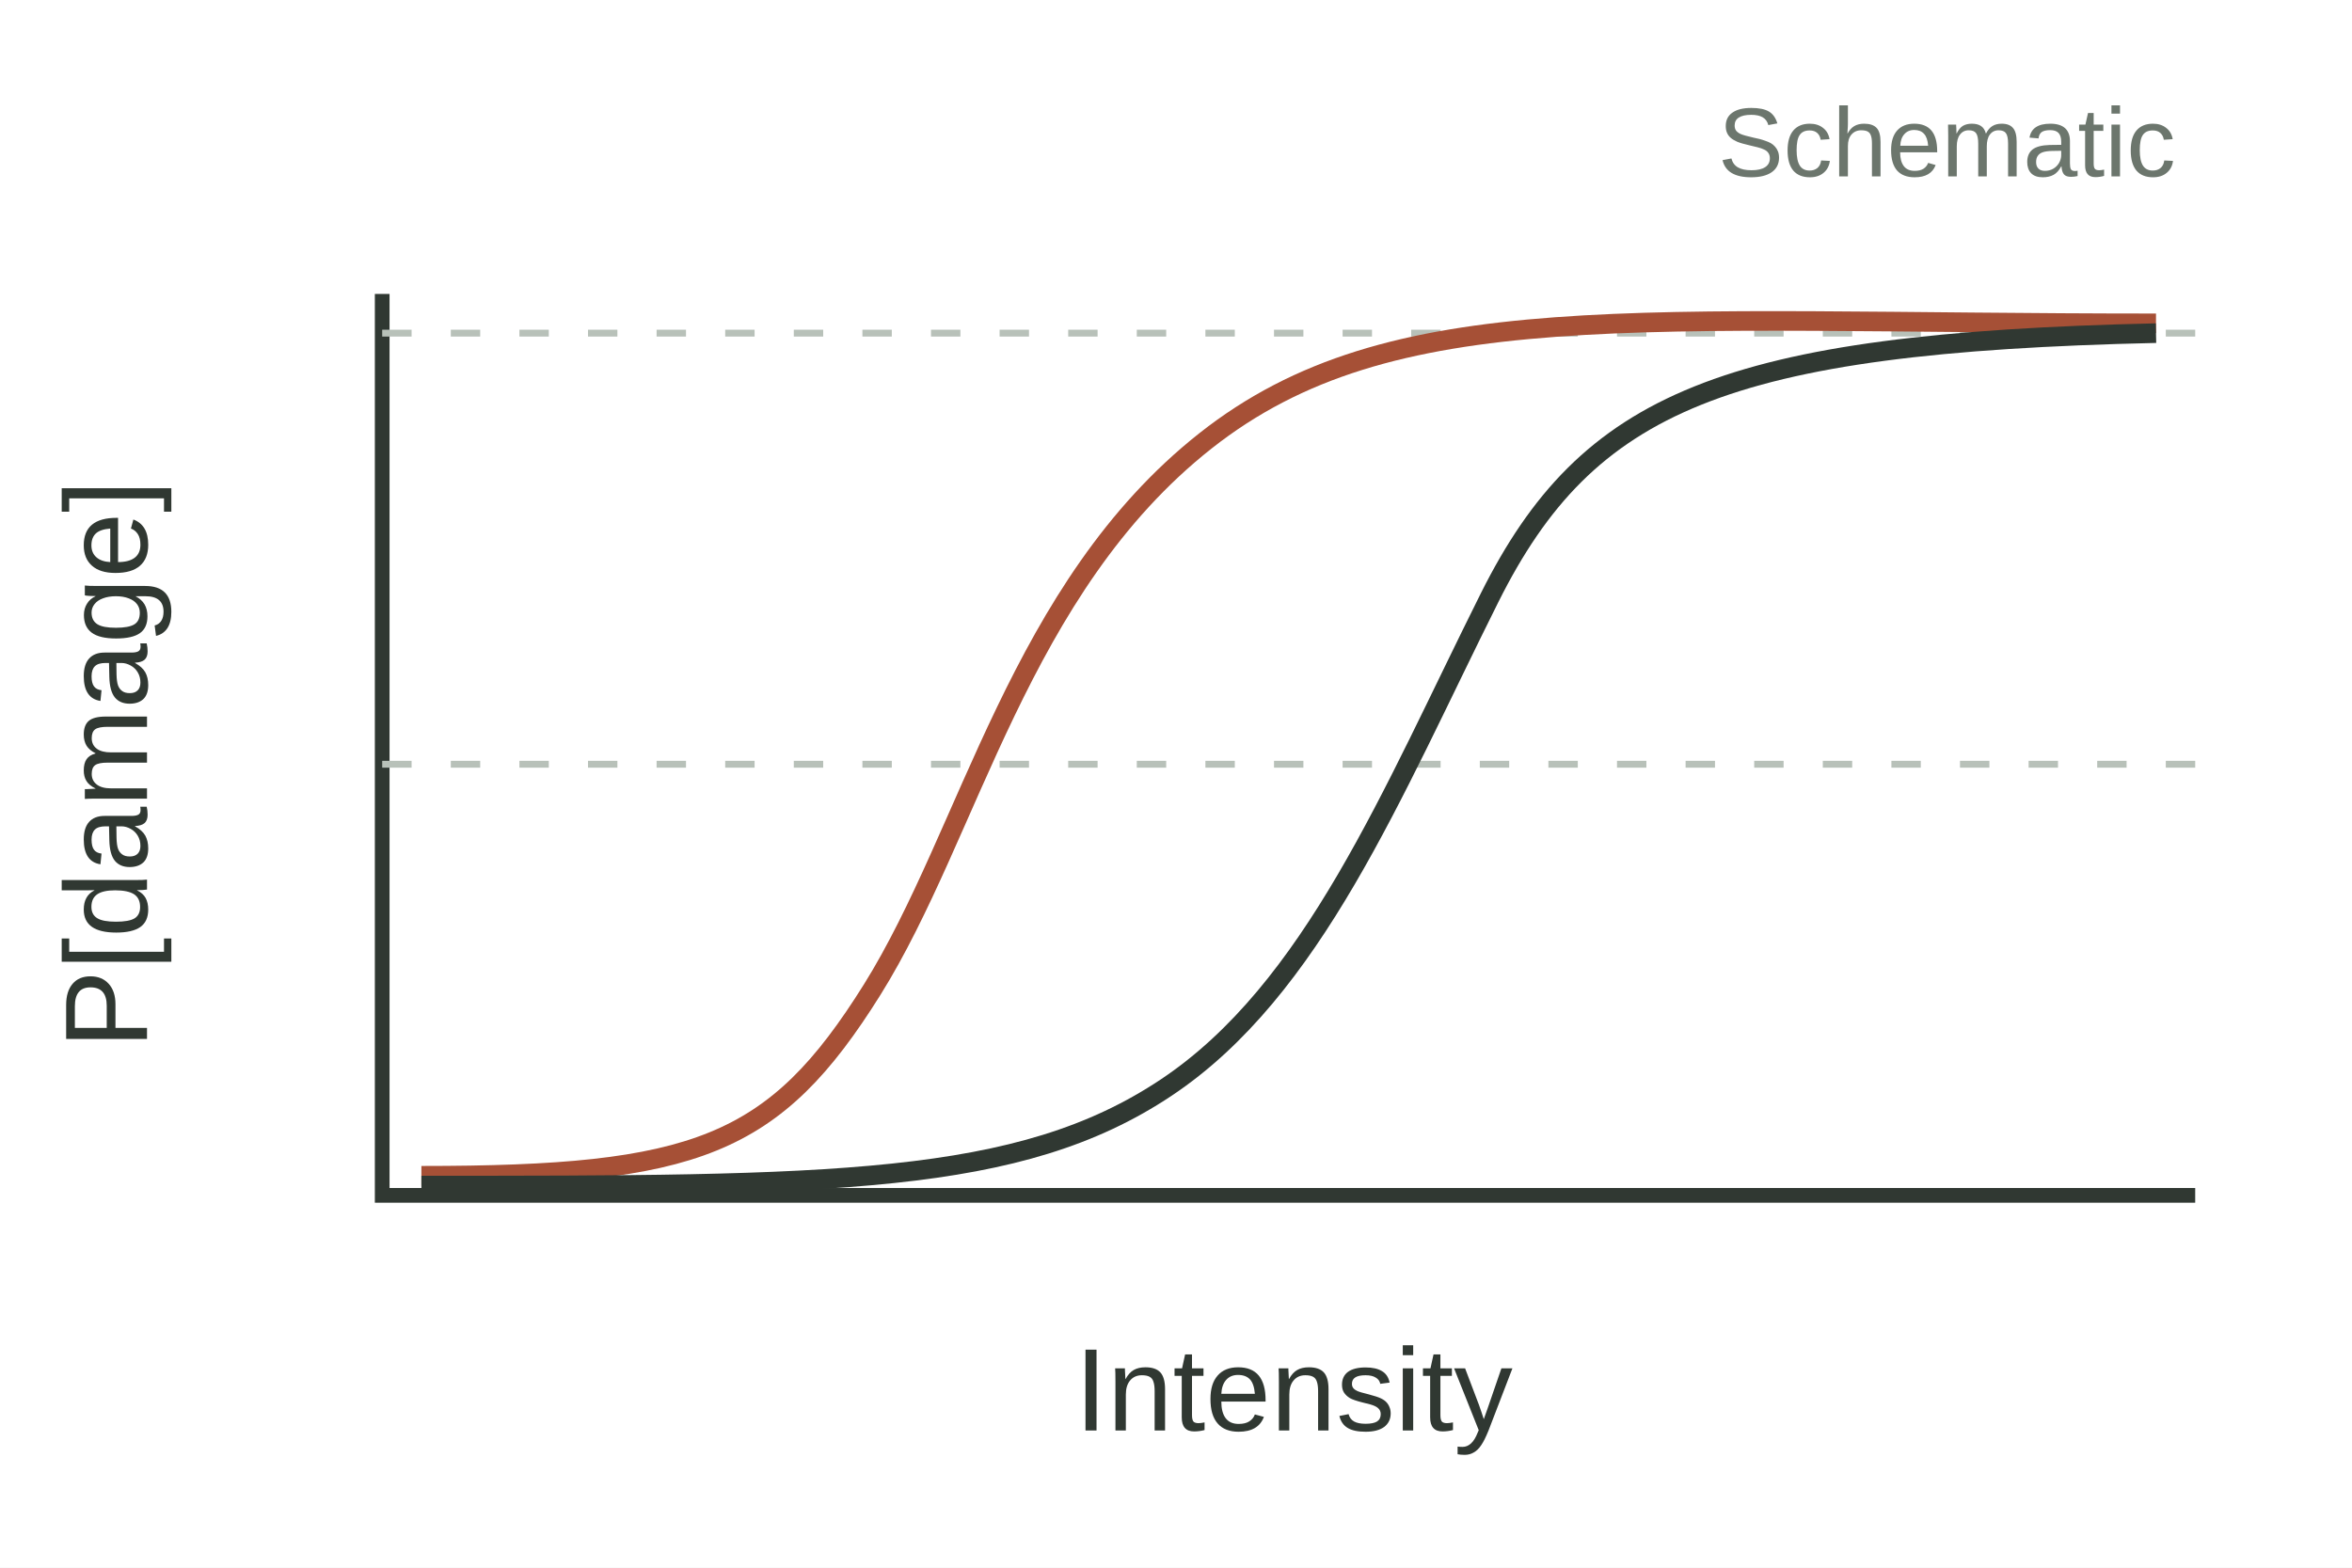
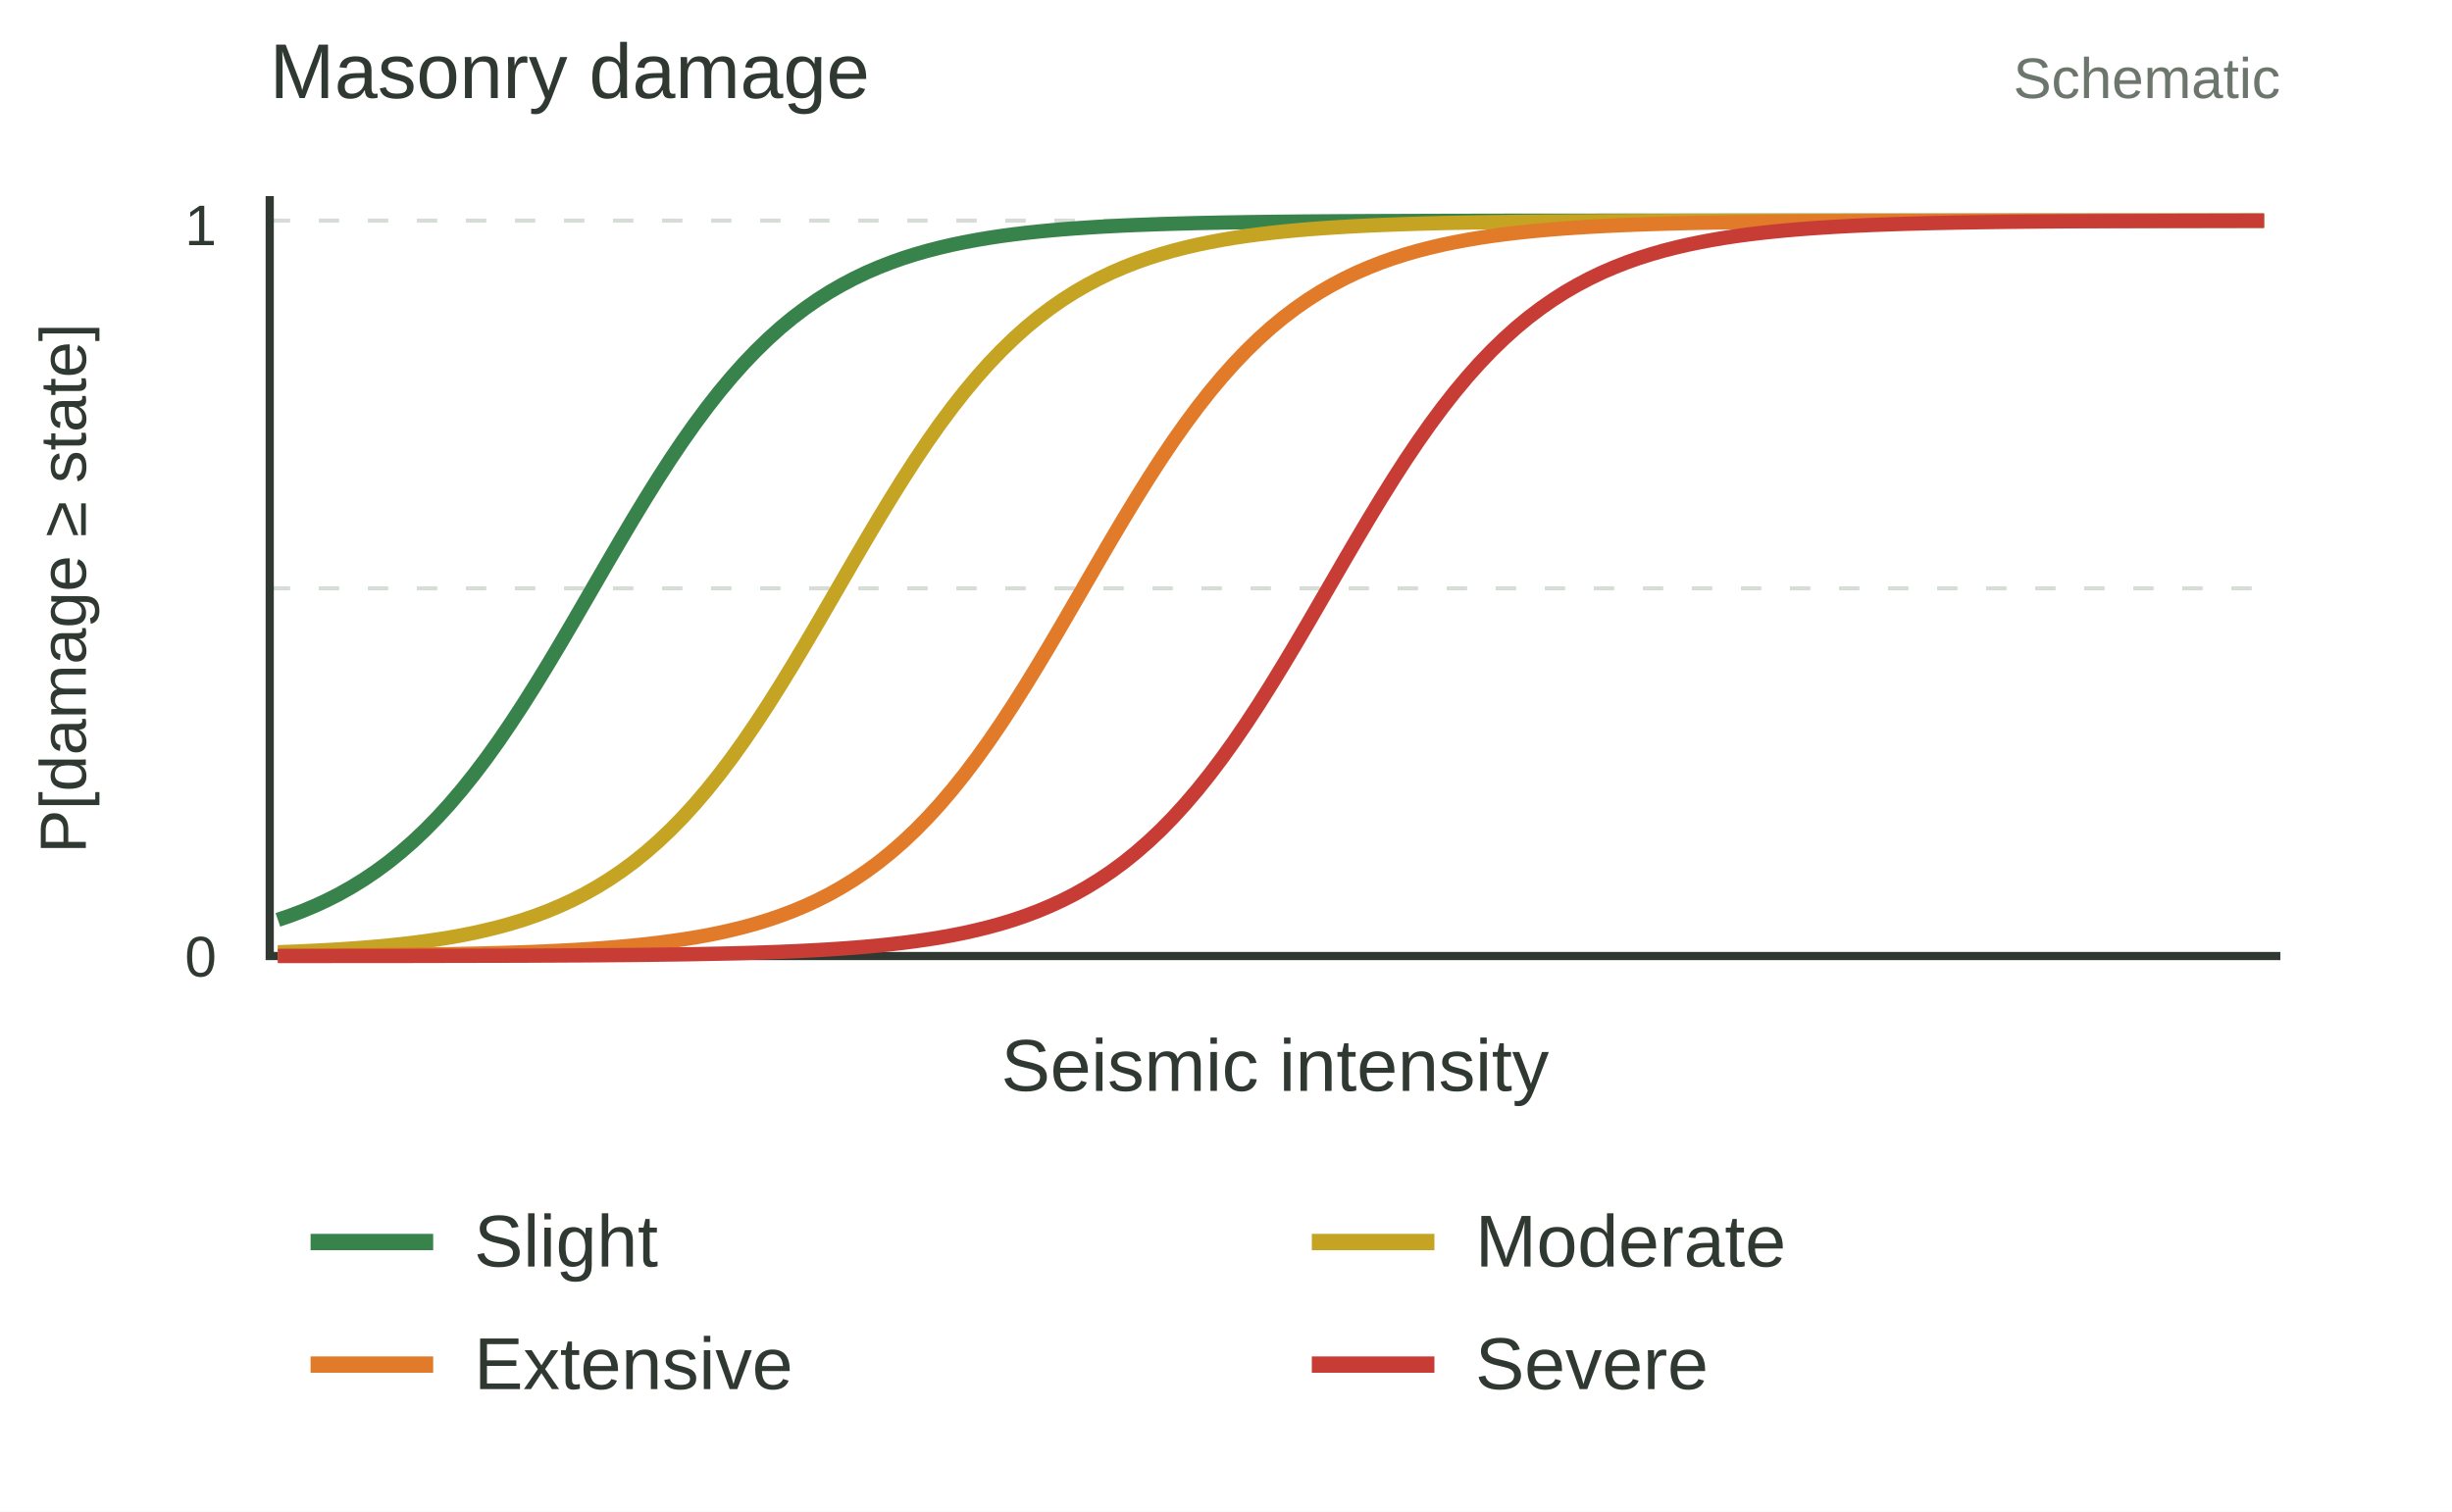
- <svg xmlns="http://www.w3.org/2000/svg" width="240" height="160" viewBox="0 0 240 160" role="img" aria-labelledby="title desc">
-   <rect width="240" height="160" fill="#fff" />
-   <g fill="none" stroke-width="1.5">
-     <path d="M39 30V122H224" stroke="#303832" />
-     <path d="M39 34H224M39 78H224" stroke="#b8c1b9" stroke-width=".7" stroke-dasharray="3 4" />
-     <path d="M43 120C71 120 79 117 89 101S104 60 123 45S167 33 220 33" stroke="#a65036" stroke-width="2" />
-     <path d="M43 121C85 121 104 121 119 111S142 81 152 61S176 35 220 34" stroke="#303832" stroke-width="2" />
-   </g>
-   <g fill="#303832" font-family="Arial,Helvetica,sans-serif" font-size="12">
-     <text x="132" y="146" text-anchor="middle">Intensity</text>
-     <text x="15" y="78" text-anchor="middle" transform="rotate(-90 15 78)">P[damage]</text>
-     <text x="222" y="18" text-anchor="end" font-size="10" fill="#6c766d">Schematic</text>
+ <svg xmlns="http://www.w3.org/2000/svg" width="600" height="370" viewBox="0 0 600 370" role="img" aria-labelledby="title desc">
+   <rect width="600" height="370" fill="white" />
+   <g font-family="Arial,Helvetica,sans-serif" fill="#303832">
+     <text x="66" y="24" font-size="19">Masonry damage</text>
+     <text x="558" y="24" font-size="14" fill="#6c766d" text-anchor="end">Schematic</text>
+     <g fill="none" stroke="#d6dcd6" stroke-dasharray="5 7">
+       <path d="M66 54H558M66 144H558" />
+     </g>
+     <path d="M66 48V234H558" fill="none" stroke="#303832" stroke-width="2" />
+     <text x="53" y="60" text-anchor="end" font-size="14">1</text>
+     <text x="53" y="239" text-anchor="end" font-size="14">0</text>
+     <text x="312" y="267" text-anchor="middle" font-size="18">Seismic intensity</text>
+     <text x="21" y="144" text-anchor="middle" transform="rotate(-90 21 144)" font-size="16">P[damage ≥ state]</text>
+     <path d="M68.0 225.15 L71.0 224.12 L74.0 222.99 L77.0 221.73 L80.0 220.35 L83.0 218.82 L86.0 217.13 L89.0 215.28 L92.0 213.26 L95.0 211.05 L98.0 208.63 L101.0 206.01 L104.0 203.18 L107.0 200.12 L110.0 196.83 L113.0 193.31 L116.0 189.56 L119.0 185.59 L122.0 181.40 L125.0 177.00 L128.0 172.42 L131.0 167.66 L134.0 162.76 L137.0 157.74 L140.0 152.63 L143.0 147.46 L146.0 142.27 L149.0 137.09 L152.0 131.96 L155.0 126.90 L158.0 121.96 L161.0 117.15 L164.0 112.50 L167.0 108.04 L170.0 103.78 L173.0 99.74 L176.0 95.91 L179.0 92.32 L182.0 88.95 L185.0 85.82 L188.0 82.91 L191.0 80.21 L194.0 77.73 L197.0 75.46 L200.0 73.37 L203.0 71.46 L206.0 69.73 L209.0 68.15 L212.0 66.71 L215.0 65.42 L218.0 64.24 L221.0 63.18 L224.0 62.23 L227.0 61.37 L230.0 60.60 L233.0 59.90 L236.0 59.28 L239.0 58.72 L242.0 58.21 L245.0 57.76 L248.0 57.36 L251.0 57.00 L254.0 56.68 L257.0 56.39 L260.0 56.13 L263.0 55.90 L266.0 55.70 L269.0 55.51 L272.0 55.35 L275.0 55.20 L278.0 55.07 L281.0 54.96 L284.0 54.85 L287.0 54.76 L290.0 54.68 L293.0 54.60 L296.0 54.54 L299.0 54.48 L302.0 54.43 L305.0 54.38 L308.0 54.34 L311.0 54.30 L314.0 54.27 L317.0 54.24 L320.0 54.21 L323.0 54.19 L326.0 54.17 L329.0 54.15 L332.0 54.14 L335.0 54.12 L338.0 54.11 L341.0 54.10 L344.0 54.09 L347.0 54.08 L350.0 54.07 L353.0 54.06 L356.0 54.05 L359.0 54.05 L362.0 54.04 L365.0 54.04 L368.0 54.03 L371.0 54.03 L374.0 54.03 L377.0 54.02 L380.0 54.02 L383.0 54.02 L386.0 54.02 L389.0 54.02 L392.0 54.01 L395.0 54.01 L398.0 54.01 L401.0 54.01 L404.0 54.01 L407.0 54.01 L410.0 54.01 L413.0 54.01 L416.0 54.01 L419.0 54.00 L422.0 54.00 L425.0 54.00 L428.0 54.00 L431.0 54.00 L434.0 54.00 L437.0 54.00 L440.0 54.00 L443.0 54.00 L446.0 54.00 L449.0 54.00 L452.0 54.00 L455.0 54.00 L458.0 54.00 L461.0 54.00 L464.0 54.00 L467.0 54.00 L470.0 54.00 L473.0 54.00 L476.0 54.00 L479.0 54.00 L482.0 54.00 L485.0 54.00 L488.0 54.00 L491.0 54.00 L494.0 54.00 L497.0 54.00 L500.0 54.00 L503.0 54.00 L506.0 54.00 L509.0 54.00 L512.0 54.00 L515.0 54.00 L518.0 54.00 L521.0 54.00 L524.0 54.00 L527.0 54.00 L530.0 54.00 L533.0 54.00 L536.0 54.00 L539.0 54.00 L542.0 54.00 L545.0 54.00 L548.0 54.00 L551.0 54.00 L554.0 54.00" fill="none" stroke="#38824b" stroke-width="3.5" />
+     <path d="M68.0 233.08 L71.0 232.97 L74.0 232.84 L77.0 232.70 L80.0 232.54 L83.0 232.37 L86.0 232.17 L89.0 231.95 L92.0 231.70 L95.0 231.42 L98.0 231.11 L101.0 230.76 L104.0 230.37 L107.0 229.94 L110.0 229.46 L113.0 228.92 L116.0 228.32 L119.0 227.64 L122.0 226.90 L125.0 226.07 L128.0 225.15 L131.0 224.12 L134.0 222.99 L137.0 221.73 L140.0 220.35 L143.0 218.82 L146.0 217.13 L149.0 215.28 L152.0 213.26 L155.0 211.05 L158.0 208.63 L161.0 206.01 L164.0 203.18 L167.0 200.12 L170.0 196.83 L173.0 193.31 L176.0 189.56 L179.0 185.59 L182.0 181.40 L185.0 177.00 L188.0 172.42 L191.0 167.66 L194.0 162.76 L197.0 157.74 L200.0 152.63 L203.0 147.46 L206.0 142.27 L209.0 137.09 L212.0 131.96 L215.0 126.90 L218.0 121.96 L221.0 117.15 L224.0 112.50 L227.0 108.04 L230.0 103.78 L233.0 99.74 L236.0 95.91 L239.0 92.32 L242.0 88.95 L245.0 85.82 L248.0 82.91 L251.0 80.21 L254.0 77.73 L257.0 75.46 L260.0 73.37 L263.0 71.46 L266.0 69.73 L269.0 68.15 L272.0 66.71 L275.0 65.42 L278.0 64.24 L281.0 63.18 L284.0 62.23 L287.0 61.37 L290.0 60.60 L293.0 59.90 L296.0 59.28 L299.0 58.72 L302.0 58.21 L305.0 57.76 L308.0 57.36 L311.0 57.00 L314.0 56.68 L317.0 56.39 L320.0 56.13 L323.0 55.90 L326.0 55.70 L329.0 55.51 L332.0 55.35 L335.0 55.20 L338.0 55.07 L341.0 54.96 L344.0 54.85 L347.0 54.76 L350.0 54.68 L353.0 54.60 L356.0 54.54 L359.0 54.48 L362.0 54.43 L365.0 54.38 L368.0 54.34 L371.0 54.30 L374.0 54.27 L377.0 54.24 L380.0 54.21 L383.0 54.19 L386.0 54.17 L389.0 54.15 L392.0 54.14 L395.0 54.12 L398.0 54.11 L401.0 54.10 L404.0 54.09 L407.0 54.08 L410.0 54.07 L413.0 54.06 L416.0 54.05 L419.0 54.05 L422.0 54.04 L425.0 54.04 L428.0 54.03 L431.0 54.03 L434.0 54.03 L437.0 54.02 L440.0 54.02 L443.0 54.02 L446.0 54.02 L449.0 54.02 L452.0 54.01 L455.0 54.01 L458.0 54.01 L461.0 54.01 L464.0 54.01 L467.0 54.01 L470.0 54.01 L473.0 54.01 L476.0 54.01 L479.0 54.00 L482.0 54.00 L485.0 54.00 L488.0 54.00 L491.0 54.00 L494.0 54.00 L497.0 54.00 L500.0 54.00 L503.0 54.00 L506.0 54.00 L509.0 54.00 L512.0 54.00 L515.0 54.00 L518.0 54.00 L521.0 54.00 L524.0 54.00 L527.0 54.00 L530.0 54.00 L533.0 54.00 L536.0 54.00 L539.0 54.00 L542.0 54.00 L545.0 54.00 L548.0 54.00 L551.0 54.00 L554.0 54.00" fill="none" stroke="#c5a323" stroke-width="3.5" />
+     <path d="M68.0 233.91 L71.0 233.90 L74.0 233.88 L77.0 233.87 L80.0 233.85 L83.0 233.84 L86.0 233.82 L89.0 233.79 L92.0 233.77 L95.0 233.74 L98.0 233.71 L101.0 233.67 L104.0 233.63 L107.0 233.59 L110.0 233.54 L113.0 233.48 L116.0 233.42 L119.0 233.35 L122.0 233.27 L125.0 233.18 L128.0 233.08 L131.0 232.97 L134.0 232.84 L137.0 232.70 L140.0 232.54 L143.0 232.37 L146.0 232.17 L149.0 231.95 L152.0 231.70 L155.0 231.42 L158.0 231.11 L161.0 230.76 L164.0 230.37 L167.0 229.94 L170.0 229.46 L173.0 228.92 L176.0 228.32 L179.0 227.64 L182.0 226.90 L185.0 226.07 L188.0 225.15 L191.0 224.12 L194.0 222.99 L197.0 221.73 L200.0 220.35 L203.0 218.82 L206.0 217.13 L209.0 215.28 L212.0 213.26 L215.0 211.05 L218.0 208.63 L221.0 206.01 L224.0 203.18 L227.0 200.12 L230.0 196.83 L233.0 193.31 L236.0 189.56 L239.0 185.59 L242.0 181.40 L245.0 177.00 L248.0 172.42 L251.0 167.66 L254.0 162.76 L257.0 157.74 L260.0 152.63 L263.0 147.46 L266.0 142.27 L269.0 137.09 L272.0 131.96 L275.0 126.90 L278.0 121.96 L281.0 117.15 L284.0 112.50 L287.0 108.04 L290.0 103.78 L293.0 99.74 L296.0 95.91 L299.0 92.32 L302.0 88.95 L305.0 85.82 L308.0 82.91 L311.0 80.21 L314.0 77.73 L317.0 75.46 L320.0 73.37 L323.0 71.46 L326.0 69.73 L329.0 68.15 L332.0 66.71 L335.0 65.42 L338.0 64.24 L341.0 63.18 L344.0 62.23 L347.0 61.37 L350.0 60.60 L353.0 59.90 L356.0 59.28 L359.0 58.72 L362.0 58.21 L365.0 57.76 L368.0 57.36 L371.0 57.00 L374.0 56.68 L377.0 56.39 L380.0 56.13 L383.0 55.90 L386.0 55.70 L389.0 55.51 L392.0 55.35 L395.0 55.20 L398.0 55.07 L401.0 54.96 L404.0 54.85 L407.0 54.76 L410.0 54.68 L413.0 54.60 L416.0 54.54 L419.0 54.48 L422.0 54.43 L425.0 54.38 L428.0 54.34 L431.0 54.30 L434.0 54.27 L437.0 54.24 L440.0 54.21 L443.0 54.19 L446.0 54.17 L449.0 54.15 L452.0 54.14 L455.0 54.12 L458.0 54.11 L461.0 54.10 L464.0 54.09 L467.0 54.08 L470.0 54.07 L473.0 54.06 L476.0 54.05 L479.0 54.05 L482.0 54.04 L485.0 54.04 L488.0 54.03 L491.0 54.03 L494.0 54.03 L497.0 54.02 L500.0 54.02 L503.0 54.02 L506.0 54.02 L509.0 54.02 L512.0 54.01 L515.0 54.01 L518.0 54.01 L521.0 54.01 L524.0 54.01 L527.0 54.01 L530.0 54.01 L533.0 54.01 L536.0 54.01 L539.0 54.00 L542.0 54.00 L545.0 54.00 L548.0 54.00 L551.0 54.00 L554.0 54.00" fill="none" stroke="#e17b29" stroke-width="3.5" />
+     <path d="M68.0 233.99 L71.0 233.99 L74.0 233.99 L77.0 233.99 L80.0 233.99 L83.0 233.98 L86.0 233.98 L89.0 233.98 L92.0 233.98 L95.0 233.97 L98.0 233.97 L101.0 233.97 L104.0 233.96 L107.0 233.96 L110.0 233.95 L113.0 233.95 L116.0 233.94 L119.0 233.93 L122.0 233.93 L125.0 233.92 L128.0 233.91 L131.0 233.90 L134.0 233.88 L137.0 233.87 L140.0 233.85 L143.0 233.84 L146.0 233.82 L149.0 233.79 L152.0 233.77 L155.0 233.74 L158.0 233.71 L161.0 233.67 L164.0 233.63 L167.0 233.59 L170.0 233.54 L173.0 233.48 L176.0 233.42 L179.0 233.35 L182.0 233.27 L185.0 233.18 L188.0 233.08 L191.0 232.97 L194.0 232.84 L197.0 232.70 L200.0 232.54 L203.0 232.37 L206.0 232.17 L209.0 231.95 L212.0 231.70 L215.0 231.42 L218.0 231.11 L221.0 230.76 L224.0 230.37 L227.0 229.94 L230.0 229.46 L233.0 228.92 L236.0 228.32 L239.0 227.64 L242.0 226.90 L245.0 226.07 L248.0 225.15 L251.0 224.12 L254.0 222.99 L257.0 221.73 L260.0 220.35 L263.0 218.82 L266.0 217.13 L269.0 215.28 L272.0 213.26 L275.0 211.05 L278.0 208.63 L281.0 206.01 L284.0 203.18 L287.0 200.12 L290.0 196.83 L293.0 193.31 L296.0 189.56 L299.0 185.59 L302.0 181.40 L305.0 177.00 L308.0 172.42 L311.0 167.66 L314.0 162.76 L317.0 157.74 L320.0 152.63 L323.0 147.46 L326.0 142.27 L329.0 137.09 L332.0 131.96 L335.0 126.90 L338.0 121.96 L341.0 117.15 L344.0 112.50 L347.0 108.04 L350.0 103.78 L353.0 99.74 L356.0 95.91 L359.0 92.32 L362.0 88.95 L365.0 85.82 L368.0 82.91 L371.0 80.21 L374.0 77.73 L377.0 75.46 L380.0 73.37 L383.0 71.46 L386.0 69.73 L389.0 68.15 L392.0 66.71 L395.0 65.42 L398.0 64.24 L401.0 63.18 L404.0 62.23 L407.0 61.37 L410.0 60.60 L413.0 59.90 L416.0 59.28 L419.0 58.72 L422.0 58.21 L425.0 57.76 L428.0 57.36 L431.0 57.00 L434.0 56.68 L437.0 56.39 L440.0 56.13 L443.0 55.90 L446.0 55.70 L449.0 55.51 L452.0 55.35 L455.0 55.20 L458.0 55.07 L461.0 54.96 L464.0 54.85 L467.0 54.76 L470.0 54.68 L473.0 54.60 L476.0 54.54 L479.0 54.48 L482.0 54.43 L485.0 54.38 L488.0 54.34 L491.0 54.30 L494.0 54.27 L497.0 54.24 L500.0 54.21 L503.0 54.19 L506.0 54.17 L509.0 54.15 L512.0 54.14 L515.0 54.12 L518.0 54.11 L521.0 54.10 L524.0 54.09 L527.0 54.08 L530.0 54.07 L533.0 54.06 L536.0 54.05 L539.0 54.05 L542.0 54.04 L545.0 54.04 L548.0 54.03 L551.0 54.03 L554.0 54.03" fill="none" stroke="#c83c36" stroke-width="3.5" />
+     <path d="M76 304h30" stroke="#38824b" stroke-width="4" />
+     <text x="116" y="310" font-size="18">Slight</text>
+     <path d="M321 304h30" stroke="#c5a323" stroke-width="4" />
+     <text x="361" y="310" font-size="18">Moderate</text>
+     <path d="M76 334h30" stroke="#e17b29" stroke-width="4" />
+     <text x="116" y="340" font-size="18">Extensive</text>
+     <path d="M321 334h30" stroke="#c83c36" stroke-width="4" />
+     <text x="361" y="340" font-size="18">Severe</text>
  </g>
</svg>
